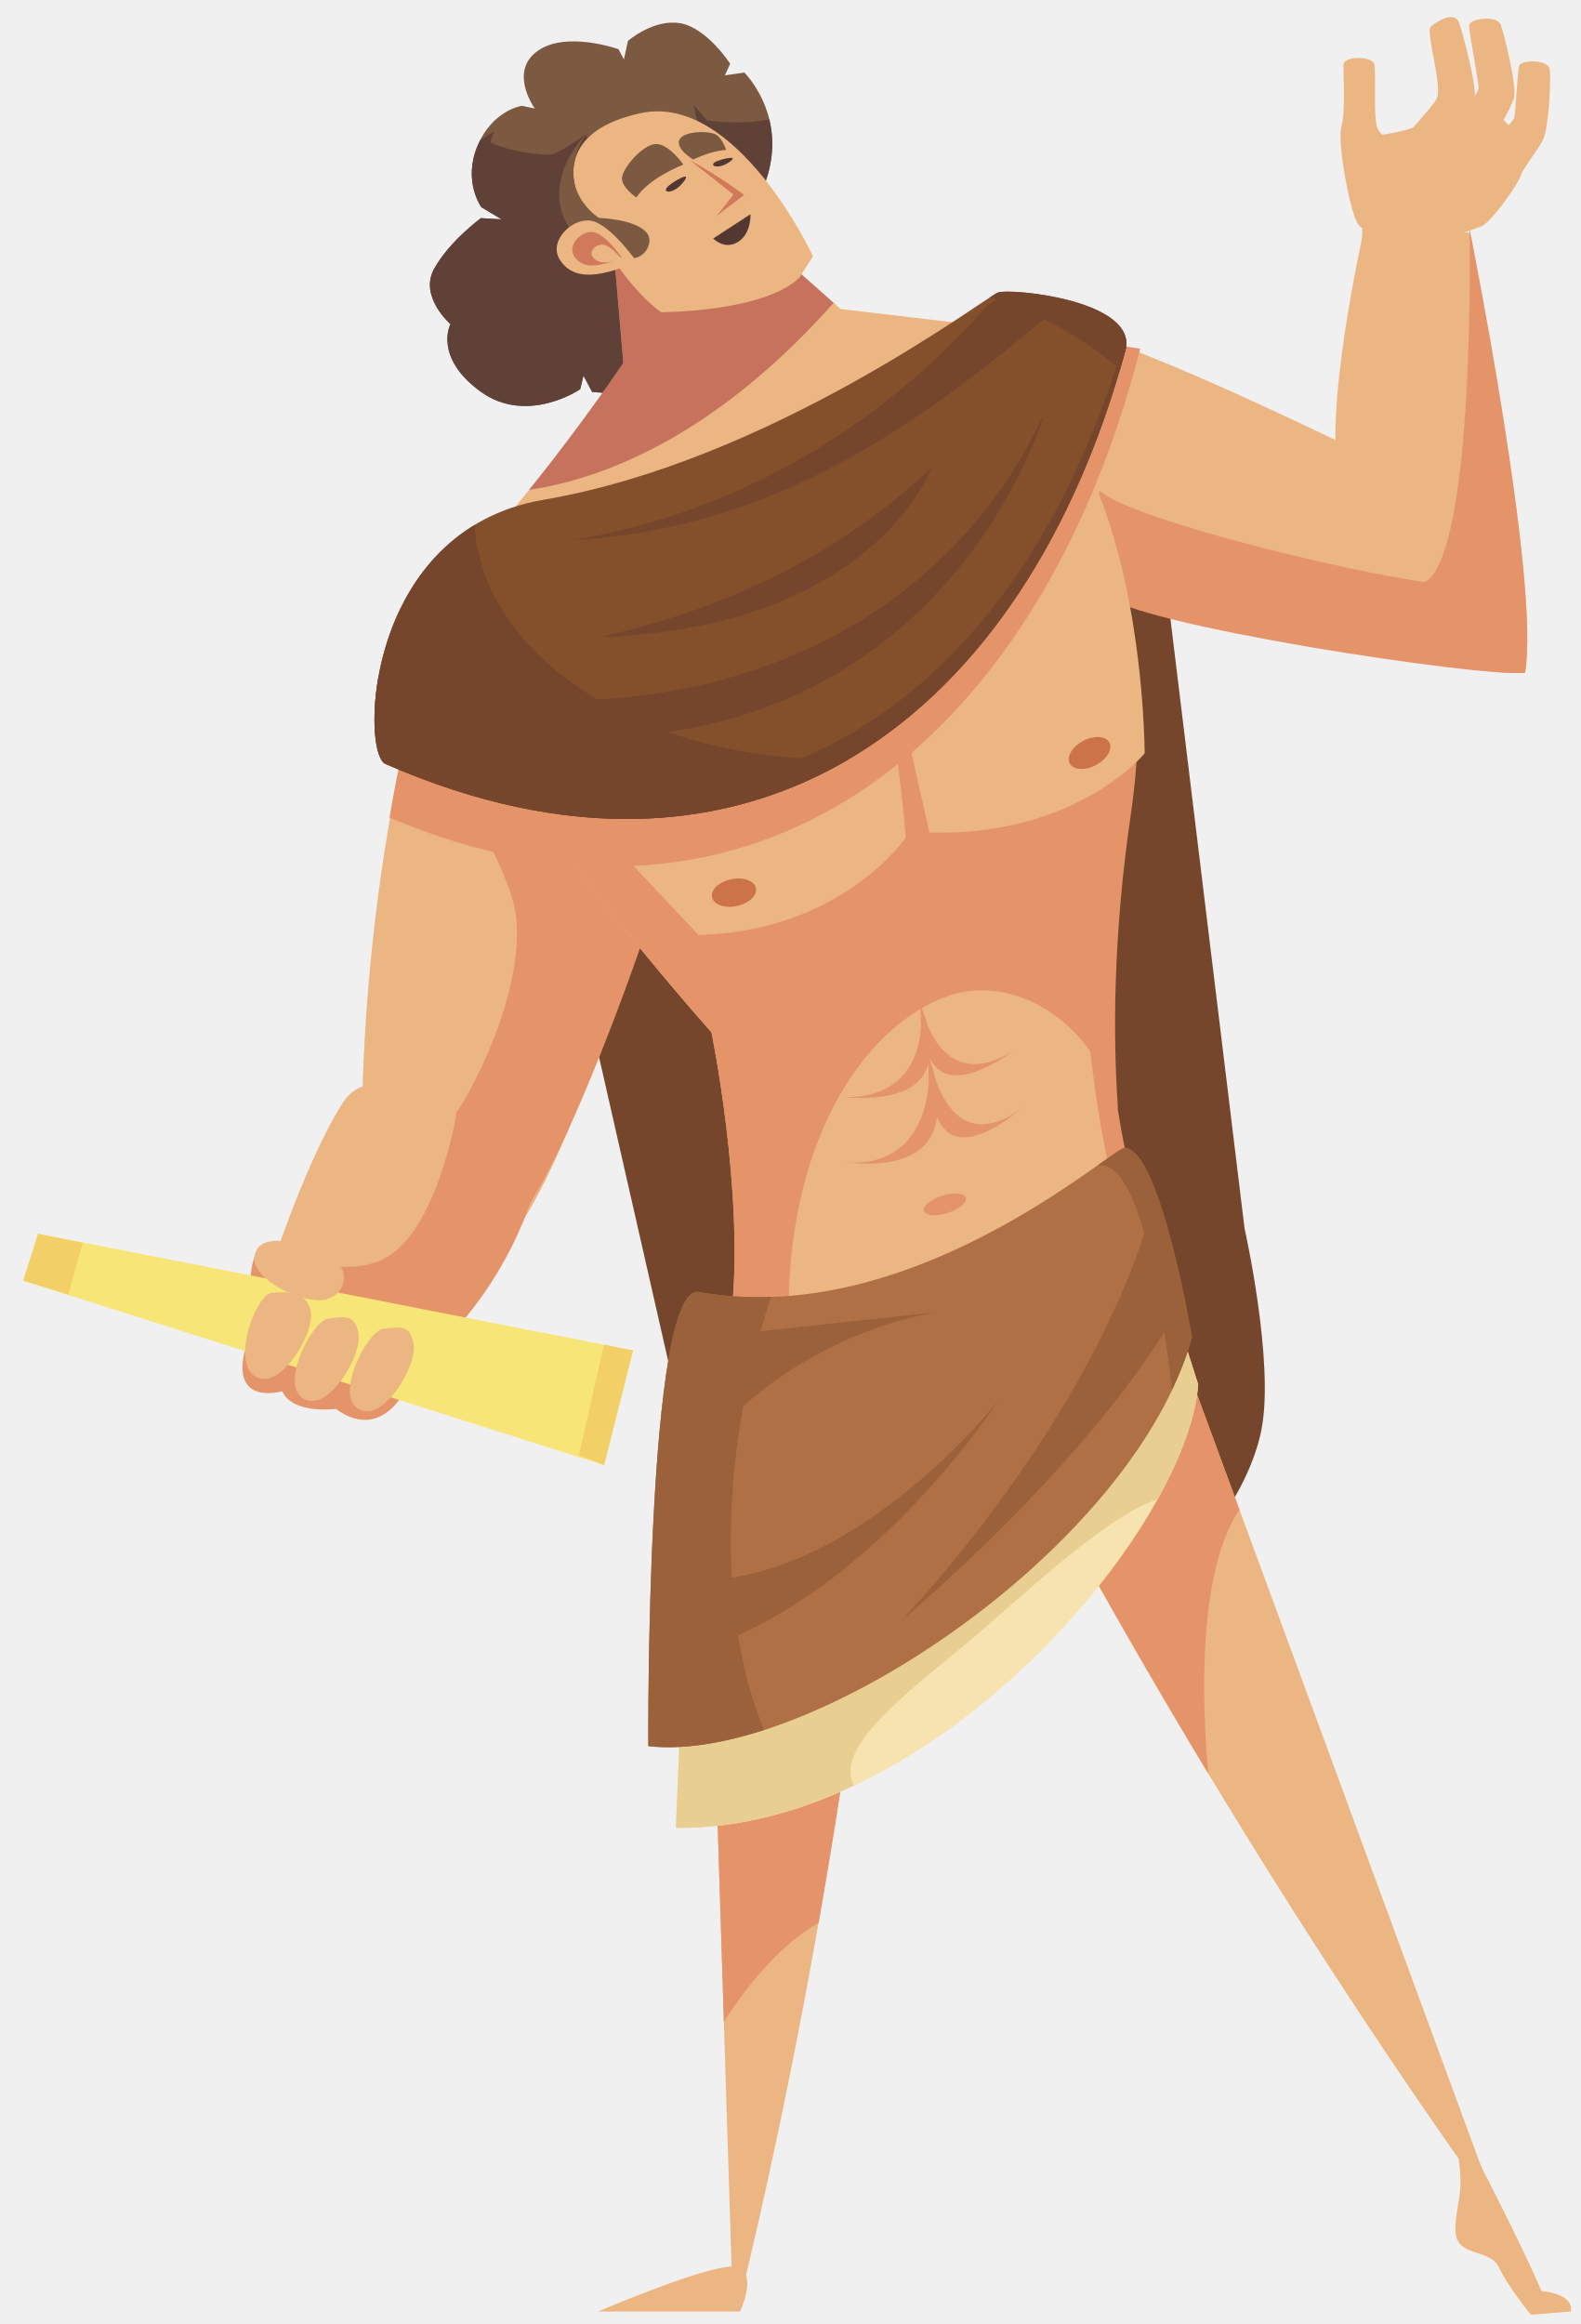
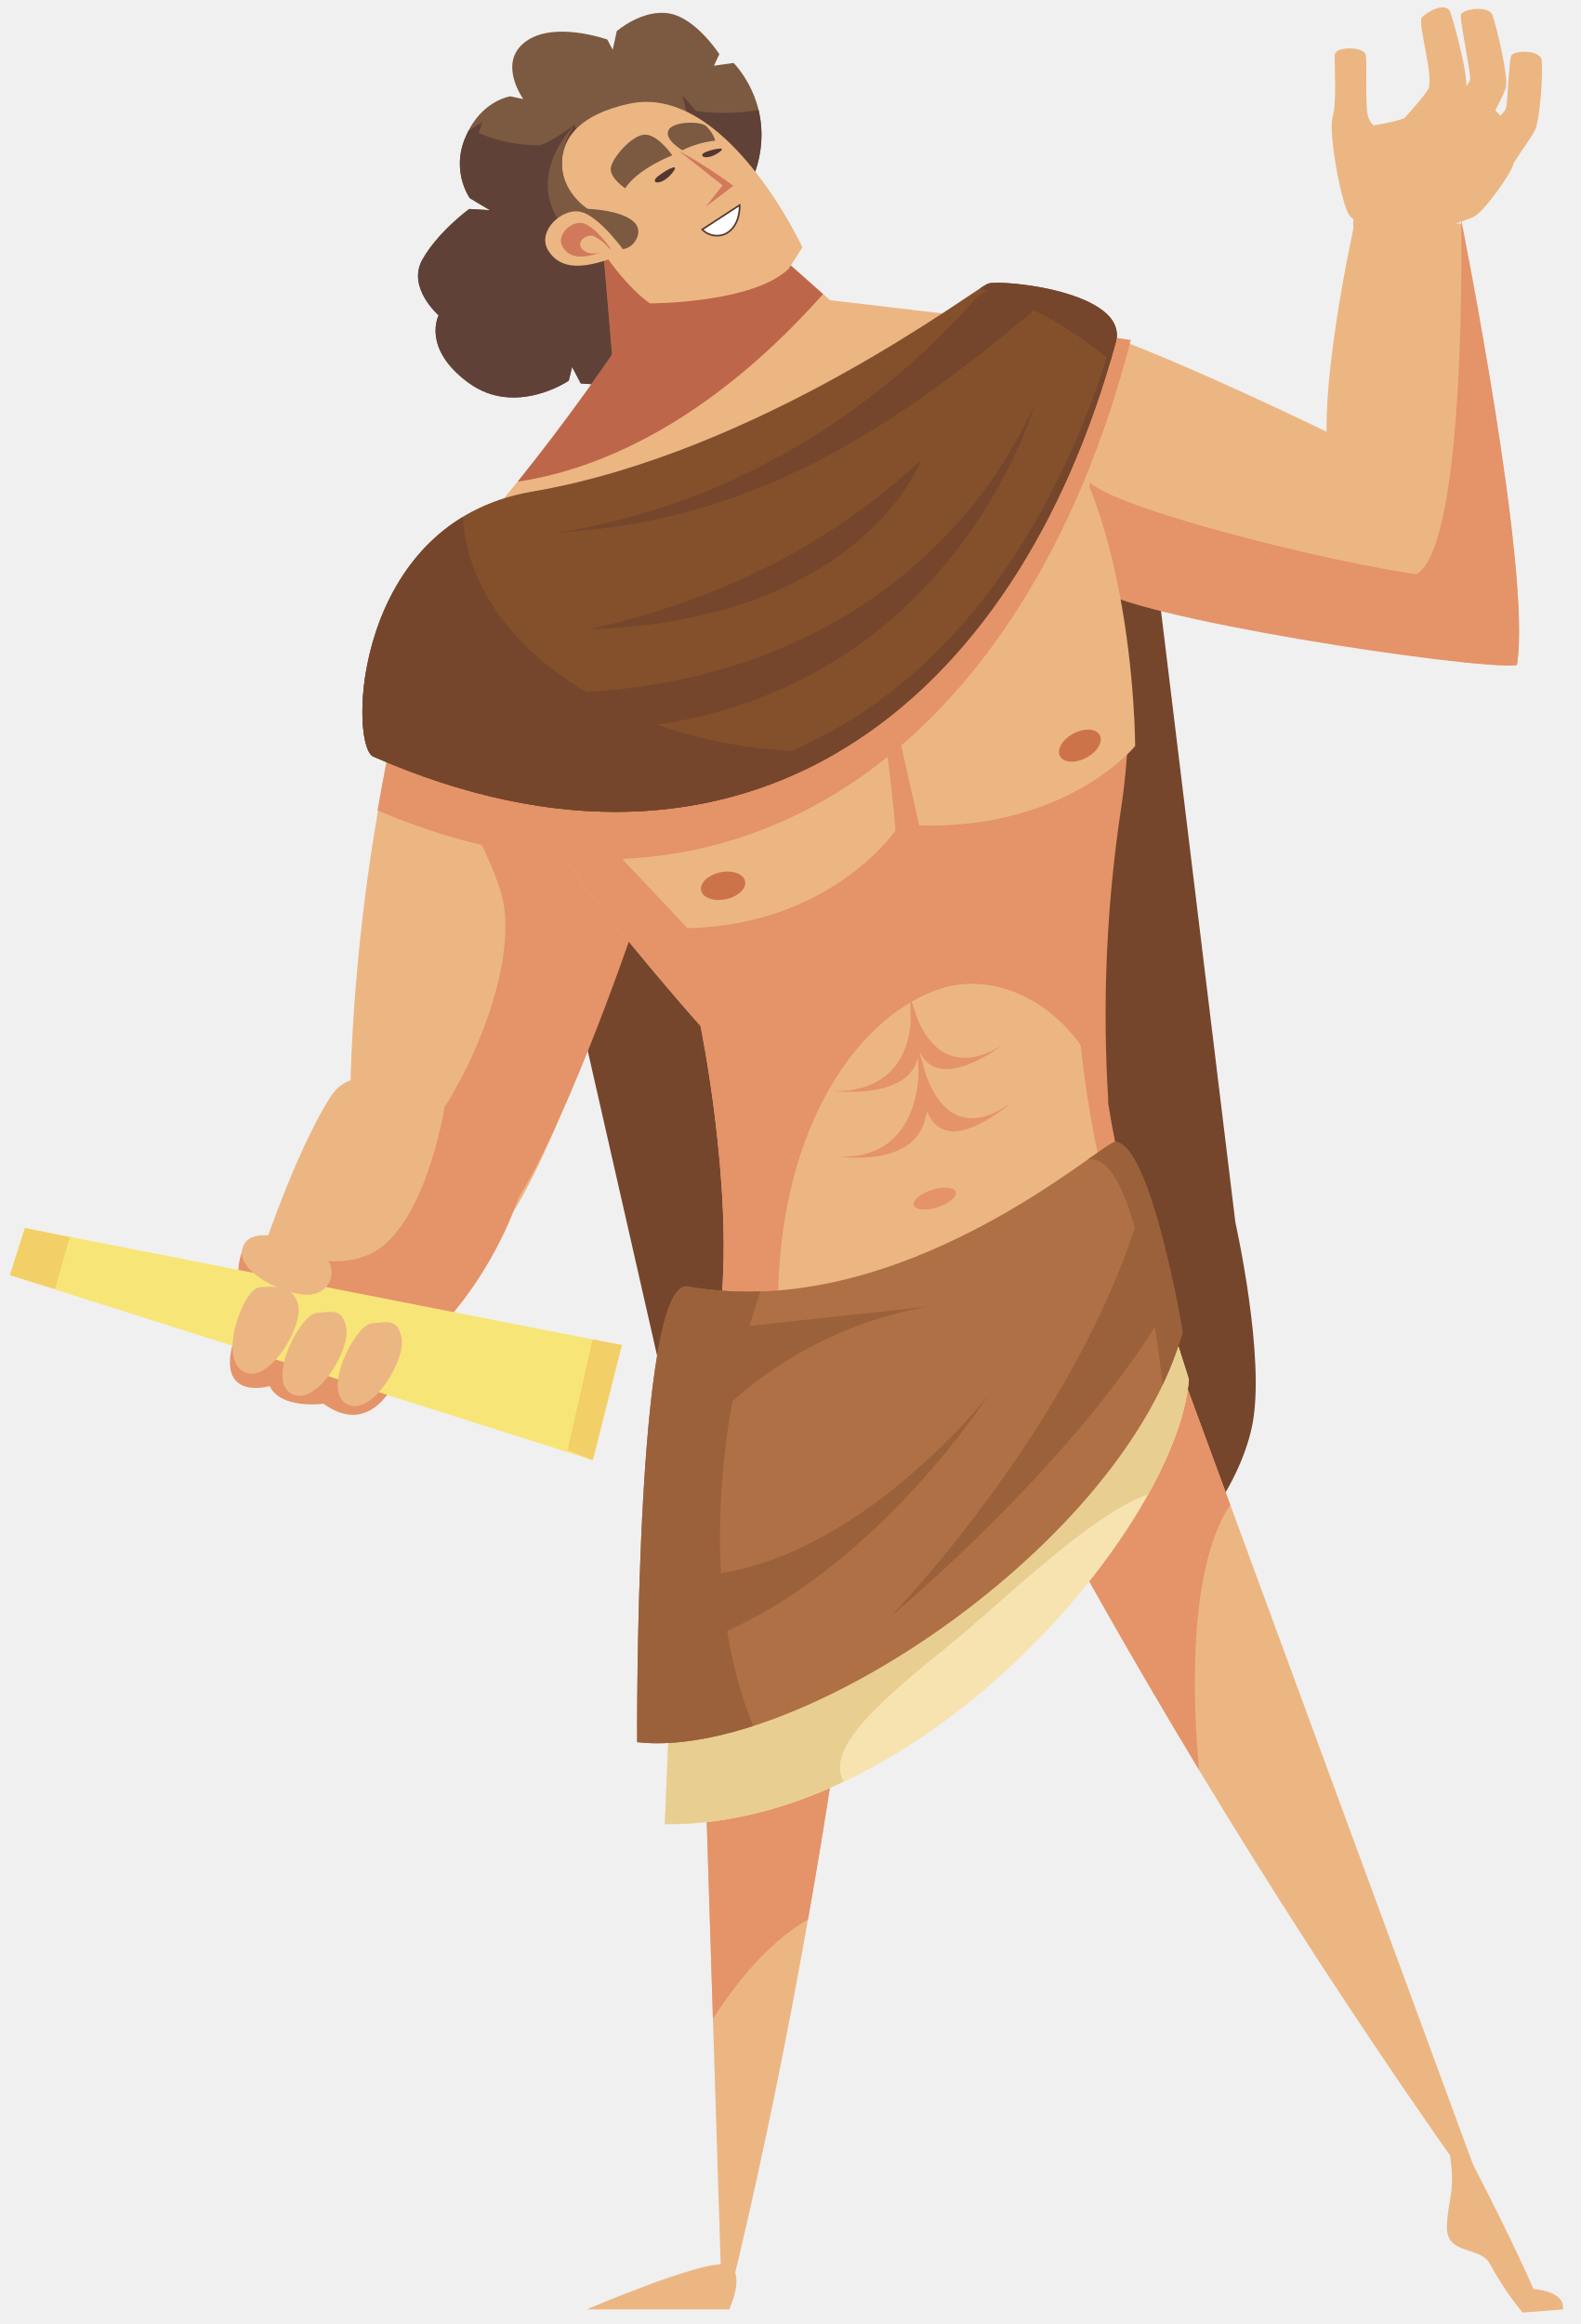
- <svg xmlns="http://www.w3.org/2000/svg" version="1.1" id="_x31_" x="0px" y="0px" width="101.784px" height="149.654px" viewBox="0 0 101.784 149.654" enable-background="new 0 0 101.784 149.654" xml:space="preserve">
-   <g>
-     <path fill="#75462C" d="M74.306,31.005l5.849,48.092c0,0,1.95,8.665,1.083,12.998s-4.549,8.232-4.549,8.232l-32.494-7.582   L33.796,47.035l34.227-23.613L74.306,31.005z" />
-     <path fill="#E59368" d="M16.478,86.122c-0.568-3.691-0.426-5.288,0.461-5.785c0.887-0.497,3.23,0.461,3.23,0.461L16.478,86.122z" />
-     <path fill="#E59368" d="M26.356,89.115c-1.183,2.319-2.839,2.981-4.732,1.609c0,0-2.745,0.379-3.454-1.136   c0,0-3.34,0.992-2.38-2.698c0.96-3.69,3.563-4.353,3.563-4.353L26.356,89.115z" />
-     <path fill="#7C5941" d="M43.767,23.917c-1.879,1.799-5.634,1.321-5.634,1.321l-0.555-1.052l-0.213,0.879   c0,0-3.435,2.344-6.448,0.126c-3.013-2.218-1.907-4.318-1.907-4.318s-2.043-1.778-1.05-3.566c0.993-1.788,3.013-3.261,3.013-3.261   l1.332,0.079l-1.301-0.778c0,0-1.215-1.665-0.246-3.965c0.97-2.299,2.855-2.569,2.855-2.569l0.831,0.177   c0,0-1.689-2.33,0.147-3.686c1.836-1.356,5.245-0.134,5.245-0.134l0.347,0.658l0.261-1.195c0,0,1.642-1.431,3.364-1.138   c1.722,0.294,3.221,2.613,3.221,2.613l-0.345,0.744l1.257-0.18c0,0,3.313,3.255,0.939,8.019   C46.506,17.454,43.767,23.917,43.767,23.917z" />
-     <path fill="#604137" d="M45.546,7.753L44.66,6.755l0.37,1.47c0,0-0.318,2.037-2.63,2.977C40.088,12.143,38.564,11,38.564,11   l-0.831-2.359c0,0-1.804,1.336-2.357,1.322c-2.281-0.058-3.788-0.786-3.788-0.786l0.22-0.71l-0.884,0.567   c-0.057,0.112-0.112,0.226-0.164,0.349c-0.97,2.299,0.246,3.965,0.246,3.965l1.301,0.778l-1.332-0.079c0,0-2.02,1.472-3.013,3.261   c-0.993,1.788,1.05,3.566,1.05,3.566s-1.105,2.1,1.907,4.318c3.013,2.218,6.448-0.126,6.448-0.126l0.213-0.879l0.555,1.052   c0,0,3.755,0.478,5.634-1.321c0,0,2.739-6.463,5.114-11.227c0.98-1.967,0.99-3.676,0.665-5.005   C47.669,8.085,45.546,7.753,45.546,7.753z" />
-     <path fill="#ECB683" d="M72.438,22.337c7.82,2.912,21.739,10.037,21.739,10.037l4.046,10.947   c-2.795,0.33-25.109-3.247-27.139-5.043C67.839,35.406,72.438,22.337,72.438,22.337z" />
-     <path fill="#E59368" d="M70.818,31.6c-0.372,3.071-0.471,5.908,0.265,6.678c1.874,1.958,24.343,5.373,27.139,5.043l-4.887-5.659   C88.836,37.362,72.92,33.536,70.818,31.6z" />
-     <path fill="#ECB683" d="M23.37,69.451c0.524-14.936,3.753-25.96,3.753-25.96l14.01,16.894c0,0-4.612,14.693-8.087,19.107   C29.572,83.906,23.183,74.804,23.37,69.451z" />
-     <path fill="#E59368" d="M27.123,43.491c0,0-0.243,0.83-0.605,2.335c0,0,6.217,9.29,6.706,13.076   c0.54,4.177-2.009,10.746-5.483,15.159c-0.615,0.781-1.39,1.137-2.245,1.177c2.723,3.964,5.366,6.593,7.708,3.619   c3.474-4.414,8.166-18.235,8.166-18.235L27.123,43.491z" />
-     <path fill="#ECB683" d="M47.143,84.326c0.762-7.742-1.32-17.85-1.32-17.85S31.797,50.762,32.017,46.42   c0.22-4.342,23.593-19.647,36.25-19.007c0,0,6.106,9.798,3.843,25.244c-2.263,15.446,0.665,24.814,0.665,24.814   C63.309,83.117,54.313,87.054,47.143,84.326z" />
-     <path fill="#E59368" d="M69.95,48.365c-1.209,16.257,1.409,26.653,1.775,28.009c0.37-0.242,0.74-0.486,1.111-0.734   c0,0-2.923-10.383-1.311-27.319c1.613-16.936-6.351-26.915-6.351-26.915c-0.478,0-0.969,0.024-1.471,0.065   C65.565,24.266,71.031,33.826,69.95,48.365z" />
-     <path fill="#E59368" d="M50.805,85.148c-0.247-11.392,4.743-19.174,10.4-21.058c3.788-1.262,8.959,1.203,10.799,7.304   c-0.31-4.357-0.357-10.883,0.836-19.02c2.263-15.446-4.573-24.961-4.573-24.961c-12.657-0.64-36.03,14.665-36.25,19.007   c-0.22,4.342,13.805,20.056,13.805,20.056s2.082,10.108,1.32,17.85C48.316,84.772,49.539,85.037,50.805,85.148z" />
-     <path fill="#ECB683" d="M65.529,24.625l-8.13,18.051l2.459,10.934c9.499,0.264,13.864-5.097,13.864-5.097   S73.708,30.034,65.529,24.625z" />
-     <path fill="#ECB683" d="M52.579,30.953L31.616,46.017l13.369,14.185c9.216-0.203,13.353-6.265,13.353-6.265   S56.972,36.163,52.579,30.953z" />
-     <path fill="#ECB683" d="M65.556,92.519c14.237,27.116,29.584,48.165,29.584,48.165l0.67-0.039L73.106,78.95L65.556,92.519z" />
-     <path fill="#E59368" d="M79.83,97.222L73.106,78.95l-7.55,13.569c4.13,7.867,8.352,15.216,12.267,21.696   C77.11,106.388,77.806,100.16,79.83,97.222z" />
-     <path fill="#ECB683" d="M57.547,85.524c-2.373,33.517-9.956,62.818-9.956,62.818l-0.426-0.863l-1.749-55.508L57.547,85.524z" />
-     <path fill="#E59368" d="M52.72,123.825c1.896-10.758,3.826-24.154,4.827-38.301l-12.13,6.447l1.205,38.233   C48.491,127.25,50.616,125.024,52.72,123.825z" />
-     <path fill="#F7E3B0" d="M43.531,117.705c16.669,0.212,32.937-19.244,33.64-28.549l-3.49-10.97l-28.92,9.516L43.531,117.705z" />
-     <path fill="#E9CE91" d="M61.7,106.287c3.485-2.829,9.244-8.552,12.855-9.738c1.532-2.748,2.459-5.322,2.616-7.393l-3.49-10.97   l-28.92,9.516l-1.23,30.003c3.917,0.05,7.809-0.996,11.484-2.731C53.766,112.813,57.538,109.666,61.7,106.287z" />
-     <path fill="#AF7045" d="M41.753,112.442c10.383,1.21,31.285-12.809,35.015-26.317c0,0-2.017-12.094-4.326-12.208   c-0.786-0.039-13.644,11.717-27.428,9.285C41.586,82.597,41.753,112.442,41.753,112.442z" />
+ <svg xmlns="http://www.w3.org/2000/svg" width="237.574" height="349.31" viewBox="0 0 237.574 349.31">
+   <g style="isolation: isolate">
    <g>
-       <path fill="#9B613A" d="M75.49,89.488c0.53-1.119,0.968-2.243,1.277-3.363c0,0-2.017-12.094-4.326-12.208    c-0.153-0.008-0.766,0.433-1.749,1.126C73.393,74.607,74.791,83.713,75.49,89.488z" />
-       <path fill="#9B613A" d="M47.067,99.218c0-5.355,0.975-10.878,2.595-15.707c-1.527,0.052-3.081-0.033-4.648-0.31    c-3.427-0.605-3.261,29.241-3.261,29.241c2.121,0.247,4.685-0.15,7.448-1.04C47.86,108.114,47.067,104.043,47.067,99.218z" />
+       <path d="M172.017,71.132l13.7,112.628s4.566,20.293,2.536,30.44S177.6,233.479,177.6,233.479l-76.1-17.757L77.146,108.675l80.158-55.3Z" fill="#75462c" />
+       <path d="M36.586,200.213c-1.329-8.644-1-12.384,1.081-13.548s7.564,1.081,7.564,1.081Z" fill="#e59368" />
+       <path d="M59.72,207.222c-2.77,5.43-6.649,6.982-11.082,3.768,0,0-6.427.887-8.09-2.659,0,0-7.821,2.324-5.573-6.319s8.344-10.194,8.344-10.194Z" fill="#e59368" />
+       <path d="M100.5,54.534C96.1,58.748,87.3,57.628,87.3,57.628L86,55.163l-.5,2.06s-8.045,5.489-15.1.294S65.939,47.4,65.939,47.4s-4.785-4.164-2.459-8.352,7.057-7.637,7.057-7.637l3.12.186L70.61,29.778a9.8,9.8,0,0,1-.576-9.284c2.271-5.385,6.687-6.018,6.687-6.018l1.946.414s-3.956-5.457.343-8.633,12.284-.313,12.284-.313l.812,1.54.612-2.8s3.846-3.352,7.879-2.664,7.542,6.118,7.542,6.118l-.809,1.742,2.945-.421s7.76,7.623,2.2,18.781S100.5,54.534,100.5,54.534Z" fill="#7c5941" />
+       <path d="M104.662,16.679l-2.076-2.337.867,3.443a9.807,9.807,0,0,1-6.159,6.973c-5.413,2.2-8.983-.474-8.983-.474l-1.947-5.525s-4.225,3.128-5.52,3.095a23.518,23.518,0,0,1-8.871-1.841l.515-1.663-2.069,1.326c-.133.262-.263.53-.385.818a9.8,9.8,0,0,0,.576,9.284L73.657,31.6l-3.12-.186s-4.731,3.449-7.057,7.637S65.939,47.4,65.939,47.4s-2.589,4.919,4.466,10.113,15.1-.294,15.1-.294l.5-2.06,1.3,2.465s8.795,1.12,13.194-3.094c0,0,6.415-15.135,11.977-26.292a16.761,16.761,0,0,0,1.558-11.722A29.952,29.952,0,0,1,104.662,16.679Z" fill="#604137" />
+       <path d="M167.641,50.834c18.315,6.82,50.911,23.507,50.911,23.507l9.474,25.636c-6.547.772-58.8-7.6-63.557-11.811C156.871,81.441,167.641,50.834,167.641,50.834Z" fill="#ecb683" />
+       <path d="M163.848,72.527c-.87,7.193-1.1,13.836.621,15.639,4.388,4.587,57.01,12.583,63.557,11.811L216.581,86.725C206.044,86.02,168.771,77.062,163.848,72.527Z" fill="#e59368" />
+       <path d="M52.729,161.172c1.227-34.98,8.789-60.8,8.789-60.8l32.81,39.566s-10.8,34.41-18.939,44.746S52.289,173.708,52.729,161.172Z" fill="#ecb683" />
+       <path d="M61.518,100.375s-.568,1.945-1.416,5.47c0,0,14.561,21.757,15.706,30.622,1.264,9.782-4.7,25.166-12.841,35.5a6.857,6.857,0,0,1-5.258,2.757c6.377,9.284,12.568,15.442,18.052,8.476,8.137-10.336,19.124-42.7,19.124-42.7Z" fill="#e59368" />
+       <path d="M108.4,196.007c1.785-18.13-3.092-41.8-3.092-41.8s-32.845-36.8-32.331-46.969,55.253-46.011,84.9-44.513c0,0,14.3,22.947,9,59.12s1.558,58.113,1.558,58.113C146.263,193.176,125.193,202.4,108.4,196.007Z" fill="#ecb683" />
+       <path d="M161.814,111.79c-2.83,38.074,3.3,62.42,4.158,65.6q1.3-.851,2.6-1.718s-6.846-24.316-3.069-63.978-14.873-63.034-14.873-63.034c-1.119,0-2.27.055-3.445.152C151.544,55.352,164.346,77.741,161.814,111.79Z" fill="#e59368" />
+       <path d="M116.978,197.934c-.579-26.681,11.108-44.9,24.356-49.317,8.872-2.956,20.981,2.818,25.291,17.106a207.673,207.673,0,0,1,1.957-44.544c5.3-36.173-10.709-58.457-10.709-58.457-29.642-1.5-84.38,34.344-84.895,44.513S105.309,154.2,105.309,154.2s4.877,23.673,3.092,41.8A31.835,31.835,0,0,0,116.978,197.934Z" fill="#e59368" />
+       <path d="M151.461,56.191,132.42,98.465l5.757,25.607c22.247.618,32.47-11.937,32.47-11.937S170.617,68.859,151.461,56.191Z" fill="#ecb683" />
+       <path d="M121.132,71.013,72.038,106.29l31.309,33.22c21.584-.474,31.272-14.672,31.272-14.672S131.422,83.213,121.132,71.013Z" fill="#ecb683" />
+       <path d="M151.524,215.2A1012.905,1012.905,0,0,0,220.808,328l1.57-.092L169.206,183.417Z" fill="#ecb683" />
+       <path d="M184.954,226.21l-15.748-42.793L151.524,215.2c9.673,18.423,19.559,35.635,28.728,50.81C178.584,247.675,180.213,233.09,184.954,226.21Z" fill="#e59368" />
+       <path d="M132.769,198.815c-5.558,78.5-23.316,147.115-23.316,147.115l-1-2.021-4.1-130Z" fill="#ecb683" />
+       <path d="M121.464,288.512a884.241,884.241,0,0,0,11.3-89.7l-28.409,15.1,2.822,89.54C111.56,296.534,116.537,291.319,121.464,288.512Z" fill="#e59368" />
+       <path d="M99.943,274.18c39.038.5,77.136-45.068,78.783-66.86l-8.173-25.691-67.73,22.287Z" fill="#f7e3b0" />
+       <path d="M142.493,247.44c8.163-6.626,21.65-20.029,30.106-22.805,3.587-6.436,5.76-12.464,6.127-17.314l-8.173-25.692-67.73,22.287-2.88,70.264c9.172.116,18.287-2.332,26.895-6.4C123.912,262.722,132.746,255.353,142.493,247.44Z" fill="#e9ce91" />
+       <path d="M95.779,261.854c24.316,2.833,73.267-30,82-61.634,0,0-4.723-28.323-10.13-28.59-1.842-.091-31.954,27.441-64.236,21.744C95.388,191.958,95.779,261.854,95.779,261.854Z" fill="#af7045" />
+       <g>
+         <path d="M174.79,208.1a48.861,48.861,0,0,0,2.991-7.877s-4.723-28.323-10.13-28.59c-.358-.018-1.8,1.015-4.1,2.637C169.877,173.247,173.152,194.573,174.79,208.1Z" fill="#9b613a" />
+         <path d="M108.224,230.884A118.227,118.227,0,0,1,114.3,194.1a52.21,52.21,0,0,1-10.886-.726c-8.027-1.416-7.636,68.48-7.636,68.48,4.968.579,10.972-.352,17.443-2.436C110.082,251.718,108.224,242.183,108.224,230.884Z" fill="#9b613a" />
+       </g>
+       <path d="M171.872,180.242c-8.863,32.719-37.946,62.683-37.946,62.683s28.681-23.776,42.009-47.366A120.931,120.931,0,0,0,171.872,180.242Z" fill="#9b613a" />
+       <path d="M102.2,236.9l-5.789,12.273c30.1-5.095,52.1-39.364,52.1-39.364S126.98,237.368,102.2,236.9Z" fill="#9b613a" />
+       <path d="M228.026,99.977c2.34-13.648-8.371-66.372-8.371-66.372l-15.945-.4s-6.378,28.1-3.588,38.069C203.909,78.85,228.026,99.977,228.026,99.977Z" fill="#ecb683" />
+       <path d="M212.828,86.374c5.781,5.78,15.2,13.6,15.2,13.6,2.34-13.648-8.371-66.97-8.371-66.97S220.6,82.387,212.828,86.374Z" fill="#e59368" />
+       <path d="M210.287,37.99c.778-1.971,9.229-4.524,11.207-5.366,1.516-.646,5.874-6.822,6.007-7.989a8.794,8.794,0,0,0-4.4-9.251c-4.616-2.809-8.051-1.7-9.605.816s-9.458,2.675-10.384,3.386c-2.226,1.711.776,5.321.454,11.13C202.718,46.1,205.867,49.2,210.287,37.99Z" fill="#ecb683" />
+       <path d="M209.2,20.064c2.1-2.647,5.231-5.831,5.566-6.84.724-2.179-1.733-9.829-1-10.63s3.651-2.489,4.281-.7c.6,1.7,2.854,10.005,2.316,11.647a48.357,48.357,0,0,1-4.147,7.575C215.774,21.51,208.491,20.962,209.2,20.064Z" fill="#ecb683" />
+       <path d="M214.728,19.356c2.292-2.738,6.311-6.4,6.287-7.589s-1.534-8.709-1.416-9.481c.148-.963,4.215-1.531,4.76-.02s2.481,9.273,2,11.027a35.238,35.238,0,0,1-4.136,7.337C221.734,21.025,213.926,20.316,214.728,19.356Z" fill="#ecb683" />
+       <path d="M219.868,22.228c2.833-2.362,6.362-4.973,6.564-6.109s.456-6.977.722-7.7c.331-.9,4.316-.961,4.582.529s-.173,9.042-1,10.657-3.4,4.765-4.431,7.227C226.049,27.454,218.875,23.056,219.868,22.228Z" fill="#ecb683" />
+       <path d="M50.044,207.607c15.493-1.311,24.429-16.951,26.187-28.9.9-6.121-20.338-23.537-26.5-13.917-6.263,9.776-12.475,29.657-12.861,31.683C36.241,199.764,47.851,207.792,50.044,207.607Z" fill="#ecb683" />
+       <path d="M66.87,166.1c.006.348-3.046,19.247-11.774,22.626-4.862,1.882-10.335.473-15.771-2.372-.856,3.356-3.1,9.166-3.217,9.787-.627,3.294,11.221,12.643,13.413,12.457,15.493-1.31,27.478-21.635,29.77-33.5C80.565,168.513,74.844,169.921,66.87,166.1Z" fill="#e59368" />
+       <path d="M70.077,81.42C80.96,69.611,92.016,53.287,92.016,53.287L90.4,34.3l20.492-1.506,13.893,12.33L148.4,47.9C127.582,67.549,97.251,83.3,70.077,81.42Z" fill="#ecb683" />
+       <path d="M150.632,48.656c-.366,0-.749.029-1.121.04C143.912,52.3,113.7,74,81.828,79.452c-.168.028-.324.072-.49.1-9.53,7.187-16.767,14.1-19.478,18.812l0,0-.006.021a7.286,7.286,0,0,0-1.166,3.39,6.121,6.121,0,0,0,.073.746c-.992,3.969-2.519,10.632-4.008,19.3,54.426,23.131,97.785-10.416,113.233-70.718C162.569,49.961,156.547,49.177,150.632,48.656Z" fill="#e59368" />
+       <path d="M56.126,113.721c55.523,24.291,96.564-7.13,111.606-62.287,2.084-7.641-17.366-9.493-19.218-8.8s-34.242,25.4-68.539,31.259C52.884,78.525,52.421,112.1,56.126,113.721Z" fill="#84502c" />
+       <path d="M56.647,109.726c-1.177-.514-1.928-4.257-1.545-9.267-1.255,6.918-.449,12.617,1.024,13.262,55.523,24.291,96.564-7.13,111.606-62.287a3.886,3.886,0,0,0,0-2.148C152.283,103.292,111.547,133.745,56.647,109.726Z" fill="#75462c" />
+       <g>
+         <path d="M123.738,113.026c-29.278,0-53.118-15.708-54.134-35.341-16.753,10.121-16.632,34.656-13.478,36.036,27.262,11.927,51.029,10.415,69.945-.735C125.3,113.008,124.521,113.026,123.738,113.026Z" fill="#75462c" />
+         <path d="M166.929,54.264q.412-1.406.8-2.83c2.084-7.641-17.366-9.493-19.218-8.8a10.227,10.227,0,0,0-1.222.741A55.316,55.316,0,0,1,166.929,54.264Z" fill="#75462c" />
+       </g>
+       <path d="M234.934,347.122l-6.041.477a44.617,44.617,0,0,1-4.818-7.157c-1.384-2.974-6.692-1.315-6.557-5.82.127-4.236,1.339-4.9.408-11.06l1.905-1.332s7.357,14.026,10.684,21.815C230.515,344.045,235.406,344.343,234.934,347.122Z" fill="#ecb683" />
+       <path d="M88.181,347.122h21.438s2.782-5.909-.526-6.724S88.181,347.122,88.181,347.122Z" fill="#ecb683" />
+       <path d="M111.942,133.711c-.407-1.092-2.217-1.687-4.042-1.329s-2.975,1.532-2.568,2.624,2.218,1.687,4.043,1.329S112.35,134.8,111.942,133.711Z" fill="#ecb683" />
+       <path d="M159.226,113.333c-.255-1.136.931-2.62,2.648-3.314s3.317-.334,3.572.8-.931,2.62-2.648,3.314S159.482,114.47,159.226,113.333Z" fill="#cd734a" />
+       <path d="M105.365,133.49c.067-1.163,1.616-2.263,3.458-2.457s3.28.592,3.212,1.755-1.616,2.263-3.458,2.457S105.3,134.653,105.365,133.49Z" fill="#cd734a" />
+       <path d="M137.369,181.173c-.254-.714.951-1.749,2.69-2.312s3.355-.44,3.608.274-.951,1.748-2.69,2.311S137.622,181.886,137.369,181.173Z" fill="#e59368" />
+       <path d="M136.948,150.456c.847,15.531-12.566,13.425-12.566,13.425s10.665,1.632,13.236-3.837C139.581,155.869,136.948,150.456,136.948,150.456Z" fill="#e59368" />
+       <path d="M136.889,150.063c3.991,15.174,14.621,6.421,14.621,6.421s-8.465,6.92-12.281,3.021C136.316,156.529,136.889,150.063,136.889,150.063Z" fill="#e59368" />
+       <path d="M138.159,158.16c.654,18.027-12.732,15.583-12.732,15.583s10.645,1.9,13.284-4.453C140.725,164.443,138.159,158.16,138.159,158.16Z" fill="#e59368" />
+       <path d="M138.1,157.705c3.8,17.612,14.542,7.452,14.542,7.452s-8.551,8.032-12.318,3.507C137.451,165.21,138.1,157.705,138.1,157.705Z" fill="#e59368" />
+       <path d="M68.861,103.475l13.025,6.251c59.392,2.605,73.806-49.319,73.806-49.319C145.1,84.545,117.139,108.685,68.861,103.475Z" fill="#75462c" />
+       <path d="M148.687,43.5a17.353,17.353,0,0,0-1.827,1.141c-9.63,11.047-30.484,30.166-62.89,35.385,31.32-1.708,53.272-17.868,74.167-35.66C153.8,43.391,149.51,43.2,148.687,43.5Z" fill="#75462c" />
+       <path d="M88.311,94.618C129.816,93.229,138.5,69.09,138.5,69.09Q118.234,88.077,88.311,94.618Z" fill="#75462c" />
+       <path d="M123.734,44.2l-12.847-11.4L90.4,34.3l1.621,18.987S85.637,62.7,77.8,72.405C91.784,70.305,107.935,61.969,123.734,44.2Z" fill="#ad4545" opacity="0.6" style="mix-blend-mode: multiply" />
+       <path d="M85.509,28.862C91.775,41.976,97.725,45.6,97.725,45.6s15.47.018,20.862-5.228l2.04-3.206S109.115,12.4,94.544,15.6,85.509,28.862,85.509,28.862Z" fill="#ecb683" />
+       <path d="M91.11,36.107c2.6,3.426,6.074-.51,4.411-2.509-1.7-2.044-7.172-2.208-7.172-2.208s-7.194-4.428-1.985-12.631c0,0-9.209,9.084.235,17.287Z" fill="#7c5941" />
+       <path d="M94.042,38c-6.283,2.709-9.806,2.569-11.625-.348s2.225-6.642,5.1-5.752S94.042,38,94.042,38Z" fill="#ecb683" />
+       <path d="M91.8,37.362c-3.892,1.678-6.074,1.591-7.2-.215s1.379-4.114,3.161-3.563S91.8,37.362,91.8,37.362Z" fill="#d07a5b" />
+       <path d="M91.777,37.563c-2.324.794-3.65.7-4.377-.284s.74-2.138,1.836-1.805A7.846,7.846,0,0,1,91.777,37.563Z" fill="#ecb683" />
+       <path d="M102.378,218.959a59.679,59.679,0,0,1,37.163-22.576l-32.127,3.474Z" fill="#9b613a" />
+       <path d="M93.986,28.307c1.879-2.95,7.079-4.965,7.079-4.965s-2.253-3.267-4.238-3.1-4.921,3.648-5.016,5.1S93.986,28.307,93.986,28.307Z" fill="#7c5941" />
+       <path d="M107.525,21.144a14.671,14.671,0,0,0-4.963,1.439s-2.691-1.581-2.09-2.967c.593-1.367,4.448-1.422,5.54-.781A4.849,4.849,0,0,1,107.525,21.144Z" fill="#7c5941" />
+       <path d="M110.243,27.926A71.524,71.524,0,0,0,102,22.645l6.632,5.225-2.549,3.214Z" fill="#d07a5b" />
+       <path d="M100.878,26.21c-1.566,1.79-3.378,1.362-1.9.226S102.508,24.347,100.878,26.21Z" fill="#533831" />
+       <path d="M107.775,23.107c-1.748,1.075-3.07.253-1.576-.3S109.6,21.988,107.775,23.107Z" fill="#533831" />
+       <path d="M111.192,30.829l-5.622,3.662a3.046,3.046,0,0,0,3.748.512C111.363,33.725,111.192,30.829,111.192,30.829Z" fill="#fff" stroke="#533831" stroke-miterlimit="10" stroke-width="0.25" />
+       <path d="M202.911,32.44c-1.241-1.468-3.262-12.561-2.592-14.807s.265-8,.327-9.364,4.384-1.28,4.659-.05-.2,8.093.449,9.572c1.293,2.947,4.364,1.217,5.477,1.009C211.821,21.078,206.385,36.552,202.911,32.44Z" fill="#ecb683" />
+       <g>
+         <polygon points="3.749 184.577 1.493 191.66 89.113 219.473 93.479 202.177 3.749 184.577" fill="#f7e578" />
+         <polygon points="3.749 184.577 10.477 185.971 8.285 193.74 1.493 191.66 3.749 184.577" fill="#f2cf67" />
+         <polygon points="93.479 202.177 89.088 201.32 85.324 217.964 89.113 219.473 93.479 202.177" fill="#f2cf67" />
+       </g>
+       <path d="M36.426,187.722c1.157-4.676,11.139-.2,12.794,1.6a3.285,3.285,0,0,1-2.043,5.163C44.15,195.368,35.491,191.5,36.426,187.722Z" fill="#ecb683" />
+       <path d="M37,206.336C32.475,204.69,36.559,193.7,39,193.481s5.319-.222,5.873,2.881S40.659,207.665,37,206.336Z" fill="#ecb683" />
+       <path d="M44.205,209.66c-4.526-1.646.887-12.079,3.325-12.3s3.989-.775,4.543,2.327S47.862,210.99,44.205,209.66Z" fill="#ecb683" />
+       <path d="M52.517,211.212c-4.527-1.646.886-12.08,3.324-12.3s3.99-.776,4.544,2.327S56.174,212.542,52.517,211.212Z" fill="#ecb683" />
    </g>
-     <path fill="#9B613A" d="M74.244,77.594c-3.785,13.971-16.203,26.765-16.203,26.765s12.247-10.152,17.938-20.225   C75.584,82.223,74.975,79.616,74.244,77.594z" />
-     <path fill="#9B613A" d="M44.496,101.789l-2.472,5.24c12.853-2.175,22.246-16.808,22.246-16.808S55.076,101.986,44.496,101.789z" />
-     <path fill="#ECB683" d="M98.222,43.321c0.999-5.827-3.574-28.34-3.574-28.34l-6.809-0.17c0,0-2.723,12-1.532,16.255   C87.924,34.3,98.222,43.321,98.222,43.321z" />
-     <path fill="#E59368" d="M91.733,37.512c2.468,2.468,6.489,5.809,6.489,5.809c0.999-5.827-3.574-28.596-3.574-28.596   S95.052,35.81,91.733,37.512z" />
-     <path fill="#ECB683" d="M90.648,16.853c0.332-0.842,3.941-1.932,4.785-2.292c0.647-0.276,2.508-2.913,2.565-3.411   c0.061-0.54,0.359-2.589-1.878-3.95c-1.971-1.199-3.438-0.727-4.101,0.349c-0.663,1.076-4.038,1.142-4.434,1.446   c-0.951,0.73,0.331,2.272,0.194,4.752C87.416,20.314,88.76,21.639,90.648,16.853z" />
-     <path fill="#ECB683" d="M90.184,9.199c0.896-1.13,2.233-2.49,2.376-2.921c0.309-0.93-0.74-4.197-0.425-4.539   c0.318-0.345,1.559-1.063,1.828-0.297c0.255,0.726,1.219,4.272,0.989,4.973c-0.22,0.673-1.578,3.067-1.771,3.235   C92.991,9.816,89.881,9.582,90.184,9.199z" />
-     <path fill="#ECB683" d="M92.544,8.896c0.979-1.169,2.694-2.731,2.684-3.241c-0.01-0.51-0.655-3.719-0.604-4.048   c0.063-0.411,1.8-0.654,2.032-0.008c0.233,0.645,1.059,3.959,0.852,4.708c-0.207,0.749-1.56,2.964-1.766,3.133   C95.535,9.609,92.201,9.306,92.544,8.896z" />
-     <path fill="#ECB683" d="M94.738,10.123c1.21-1.009,2.717-2.124,2.803-2.609c0.086-0.485,0.195-2.979,0.308-3.287   c0.141-0.384,1.843-0.41,1.957,0.226s-0.074,3.861-0.425,4.55c-0.351,0.689-1.451,2.035-1.892,3.086   C97.378,12.354,94.314,10.476,94.738,10.123z" />
-     <path fill="#ECB683" d="M22.224,89.279c6.615-0.56,10.431-7.238,11.182-12.342c0.384-2.613-8.684-10.05-11.316-5.943   c-2.674,4.175-5.327,12.664-5.492,13.529C16.33,85.93,21.288,89.358,22.224,89.279z" />
-     <path fill="#E59368" d="M29.409,71.556c0.002,0.149-1.301,8.218-5.028,9.661c-2.076,0.804-4.413,0.202-6.734-1.013   c-0.366,1.433-1.323,3.914-1.374,4.179c-0.268,1.406,4.791,5.398,5.727,5.319c6.615-0.56,11.733-9.238,12.712-14.303   C35.256,72.586,32.814,73.187,29.409,71.556z" />
-     <path fill="#ECB683" d="M30.778,35.397c4.647-5.042,9.368-12.013,9.368-12.013l-0.692-8.107l8.75-0.643l5.932,5.265l10.085,1.186   C55.333,29.475,42.381,36.201,30.778,35.397z" />
-     <path fill="#E59368" d="M65.175,21.407c-0.156,0-0.32,0.013-0.479,0.017c-2.391,1.537-15.29,10.806-28.9,13.133   c-0.072,0.012-0.138,0.031-0.209,0.044c-4.069,3.069-7.16,6.023-8.317,8.033l-0.002-0.002c0,0-0.002,0.007-0.003,0.009   c-0.323,0.562-0.498,1.052-0.498,1.448c0,0.099,0.017,0.21,0.031,0.318c-0.423,1.695-1.076,4.54-1.711,8.241   c23.24,9.877,41.754-4.447,48.351-30.196C70.272,21.964,67.701,21.63,65.175,21.407z" />
-     <path fill="#84502C" d="M24.821,49.19c23.708,10.372,41.232-3.044,47.656-26.596c0.89-3.263-7.415-4.054-8.206-3.757   C63.48,19.133,49.649,29.68,35.005,32.184C23.437,34.161,23.239,48.497,24.821,49.19z" />
-     <path fill="#75462C" d="M25.044,47.484c-0.502-0.22-0.823-1.818-0.66-3.957c-0.536,2.954-0.192,5.387,0.437,5.662   c23.708,10.372,41.232-3.044,47.656-26.596c0.09-0.331,0.082-0.635,0-0.917C65.88,44.737,48.486,57.74,25.044,47.484z" />
-     <g>
-       <path fill="#75462C" d="M53.691,48.893c-12.502,0-22.681-6.707-23.115-15.09c-7.154,4.321-7.102,14.798-5.755,15.387    c11.641,5.093,21.789,4.448,29.866-0.314C54.357,48.885,54.025,48.893,53.691,48.893z" />
-       <path fill="#75462C" d="M72.134,23.802c0.117-0.4,0.232-0.802,0.343-1.208c0.89-3.263-7.415-4.054-8.206-3.757    c-0.071,0.027-0.251,0.138-0.522,0.316C67.061,20.236,69.931,21.838,72.134,23.802z" />
-     </g>
-     <path fill="#ECB683" d="M101.172,148.851l-2.579,0.204c0,0-1.466-1.786-2.057-3.056c-0.591-1.27-2.857-0.562-2.8-2.485   c0.054-1.809,0.572-2.093,0.174-4.723l0.813-0.568c0,0,3.142,5.989,4.562,9.315C99.285,147.537,101.373,147.665,101.172,148.851z" />
-     <path fill="#ECB683" d="M38.508,148.851h9.154c0,0,1.188-2.523-0.225-2.871C46.025,145.632,38.508,148.851,38.508,148.851z" />
-     <path fill="#ECB683" d="M48.654,57.725c-0.174-0.466-0.947-0.72-1.726-0.568c-0.779,0.153-1.27,0.654-1.096,1.12   c0.174,0.466,0.947,0.72,1.726,0.568C48.338,58.693,48.828,58.192,48.654,57.725z" />
-     <path fill="#CD734A" d="M68.845,49.024c-0.109-0.485,0.397-1.119,1.131-1.415c0.733-0.296,1.416-0.143,1.525,0.343   c0.109,0.485-0.397,1.119-1.131,1.415C69.637,49.663,68.954,49.51,68.845,49.024z" />
-     <path fill="#CD734A" d="M45.846,57.631c0.029-0.497,0.69-0.966,1.477-1.049c0.787-0.083,1.401,0.253,1.372,0.749   c-0.029,0.497-0.69,0.966-1.477,1.049C46.431,58.463,45.817,58.128,45.846,57.631z" />
-     <path fill="#E59368" d="M59.512,77.991c-0.108-0.305,0.406-0.747,1.149-0.987c0.743-0.24,1.432-0.188,1.541,0.117   c0.108,0.305-0.406,0.747-1.149,0.987C60.309,78.348,59.62,78.296,59.512,77.991z" />
-     <path fill="#E59368" d="M59.332,64.875c0.361,6.632-5.366,5.733-5.366,5.733s4.554,0.697,5.652-1.638   C60.456,67.187,59.332,64.875,59.332,64.875z" />
-     <path fill="#E59368" d="M59.307,64.708c1.704,6.479,6.243,2.742,6.243,2.742s-3.615,2.955-5.244,1.29   C59.062,67.469,59.307,64.708,59.307,64.708z" />
-     <path fill="#E59368" d="M59.849,68.165c0.279,7.698-5.437,6.654-5.437,6.654s4.545,0.809,5.672-1.902   C60.945,70.848,59.849,68.165,59.849,68.165z" />
-     <path fill="#E59368" d="M59.826,67.971c1.624,7.52,6.209,3.182,6.209,3.182s-3.651,3.429-5.26,1.497   C59.547,71.175,59.826,67.971,59.826,67.971z" />
-     <path fill="#75462C" d="M30.259,44.815l5.561,2.67c25.36,1.112,31.515-21.059,31.515-21.059   C62.812,36.732,50.874,47.039,30.259,44.815z" />
-     <path fill="#75462C" d="M64.345,19.207c-0.091,0.034-0.362,0.209-0.78,0.487c-4.112,4.717-13.017,12.881-26.854,15.11   c13.374-0.729,22.747-7.63,31.669-15.227C66.528,19.159,64.696,19.075,64.345,19.207z" />
-     <path fill="#75462C" d="M38.564,41.033c17.723-0.593,21.43-10.9,21.43-10.9C54.226,35.537,47.07,39.155,38.564,41.033z" />
-     <path opacity="0.6" fill="#AD4545" d="M53.69,19.503l-5.486-4.869l-8.75,0.643l0.692,8.107c0,0-2.724,4.021-6.069,8.163   C40.047,30.651,46.943,27.092,53.69,19.503z" />
-     <path fill="#ECB683" d="M37.368,12.955c2.676,5.6,5.216,7.148,5.216,7.148s6.606,0.008,8.908-2.232l0.871-1.369   c0,0-4.915-10.577-11.137-9.209C35.003,8.662,37.368,12.955,37.368,12.955z" />
-     <path fill="#7C5941" d="M39.759,16.049c1.111,1.462,2.593-0.218,1.883-1.072c-0.726-0.873-3.062-0.943-3.062-0.943   s-3.072-1.891-0.847-5.394c0,0-3.932,3.879,0.1,7.382L39.759,16.049z" />
-     <path fill="#ECB683" d="M41.011,16.859c-2.683,1.157-4.187,1.097-4.964-0.149c-0.777-1.245,0.95-2.836,2.179-2.456   C39.456,14.634,41.011,16.859,41.011,16.859z" />
-     <path fill="#D07A5B" d="M40.053,16.585c-1.662,0.716-2.593,0.679-3.075-0.092c-0.481-0.771,0.588-1.757,1.35-1.521   C39.089,15.207,40.053,16.585,40.053,16.585z" />
-     <path fill="#ECB683" d="M40.044,16.671c-0.992,0.339-1.558,0.297-1.869-0.121c-0.31-0.418,0.316-0.913,0.784-0.771   C39.427,15.921,40.044,16.671,40.044,16.671z" />
-     <path fill="#9B613A" d="M44.571,94.126c6.451-8.528,15.869-9.64,15.869-9.64l-13.718,1.483L44.571,94.126z" />
-     <path fill="#7C5941" d="M40.987,12.718c0.802-1.259,3.023-2.12,3.023-2.12s-0.962-1.395-1.81-1.322   c-0.848,0.073-2.101,1.558-2.141,2.177C40.019,12.072,40.987,12.718,40.987,12.718z" />
-     <path fill="#7C5941" d="M46.768,9.66c-0.921,0.02-2.119,0.615-2.119,0.615S43.5,9.599,43.757,9.007   c0.253-0.584,1.899-0.607,2.365-0.334C46.534,8.915,46.768,9.66,46.768,9.66z" />
-     <path fill="#D07A5B" d="M47.929,12.555c0,0-1.514-1.159-3.518-2.255l2.832,2.231l-1.088,1.372L47.929,12.555z" />
-     <path fill="#533831" d="M43.93,11.823c-0.669,0.764-1.442,0.581-0.812,0.097C43.748,11.434,44.626,11.027,43.93,11.823z" />
-     <path fill="#533831" d="M46.875,10.498c-0.747,0.459-1.311,0.108-0.673-0.13C46.84,10.13,47.652,10.02,46.875,10.498z" />
-     <path fill="#533831" d="M48.334,13.795l-2.401,1.564c0,0,0.727,0.764,1.6,0.218C48.407,15.032,48.334,13.795,48.334,13.795z" />
-     <path fill="#ECB683" d="M87.498,14.483c-0.53-0.627-1.393-5.364-1.107-6.323c0.286-0.959,0.113-3.415,0.14-3.999   c0.027-0.584,1.872-0.546,1.989-0.021c0.117,0.525-0.086,3.456,0.192,4.088c0.552,1.258,1.864,0.52,2.339,0.431   C91.303,9.631,88.981,16.239,87.498,14.483z" />
-     <g>
-       <polygon fill="#F7E578" points="2.456,79.445 1.493,82.469 38.907,94.346 40.771,86.96   " />
-       <polygon fill="#F2CF67" points="2.456,79.445 5.329,80.04 4.393,83.357 1.493,82.469   " />
-       <polygon fill="#F2CF67" points="40.771,86.96 38.896,86.594 37.288,93.701 38.907,94.346   " />
-     </g>
-     <path fill="#ECB683" d="M16.409,80.788c0.494-1.996,4.756-0.086,5.463,0.684c0.483,0.526,0.42,1.829-0.872,2.205   C19.708,84.053,16.01,82.401,16.409,80.788z" />
-     <path fill="#ECB683" d="M16.655,88.736c-1.933-0.703-0.189-5.394,0.852-5.489c1.041-0.095,2.271-0.095,2.508,1.23   C20.252,85.802,18.217,89.304,16.655,88.736z" />
-     <path fill="#ECB683" d="M19.731,90.156c-1.933-0.703,0.379-5.158,1.42-5.253c1.041-0.095,1.703-0.331,1.94,0.994   C23.327,87.222,21.293,90.723,19.731,90.156z" />
-     <path fill="#ECB683" d="M23.28,90.818c-1.933-0.703,0.379-5.158,1.42-5.253c1.041-0.095,1.703-0.331,1.94,0.994   C26.876,87.884,24.842,91.386,23.28,90.818z" />
  </g>
</svg>
